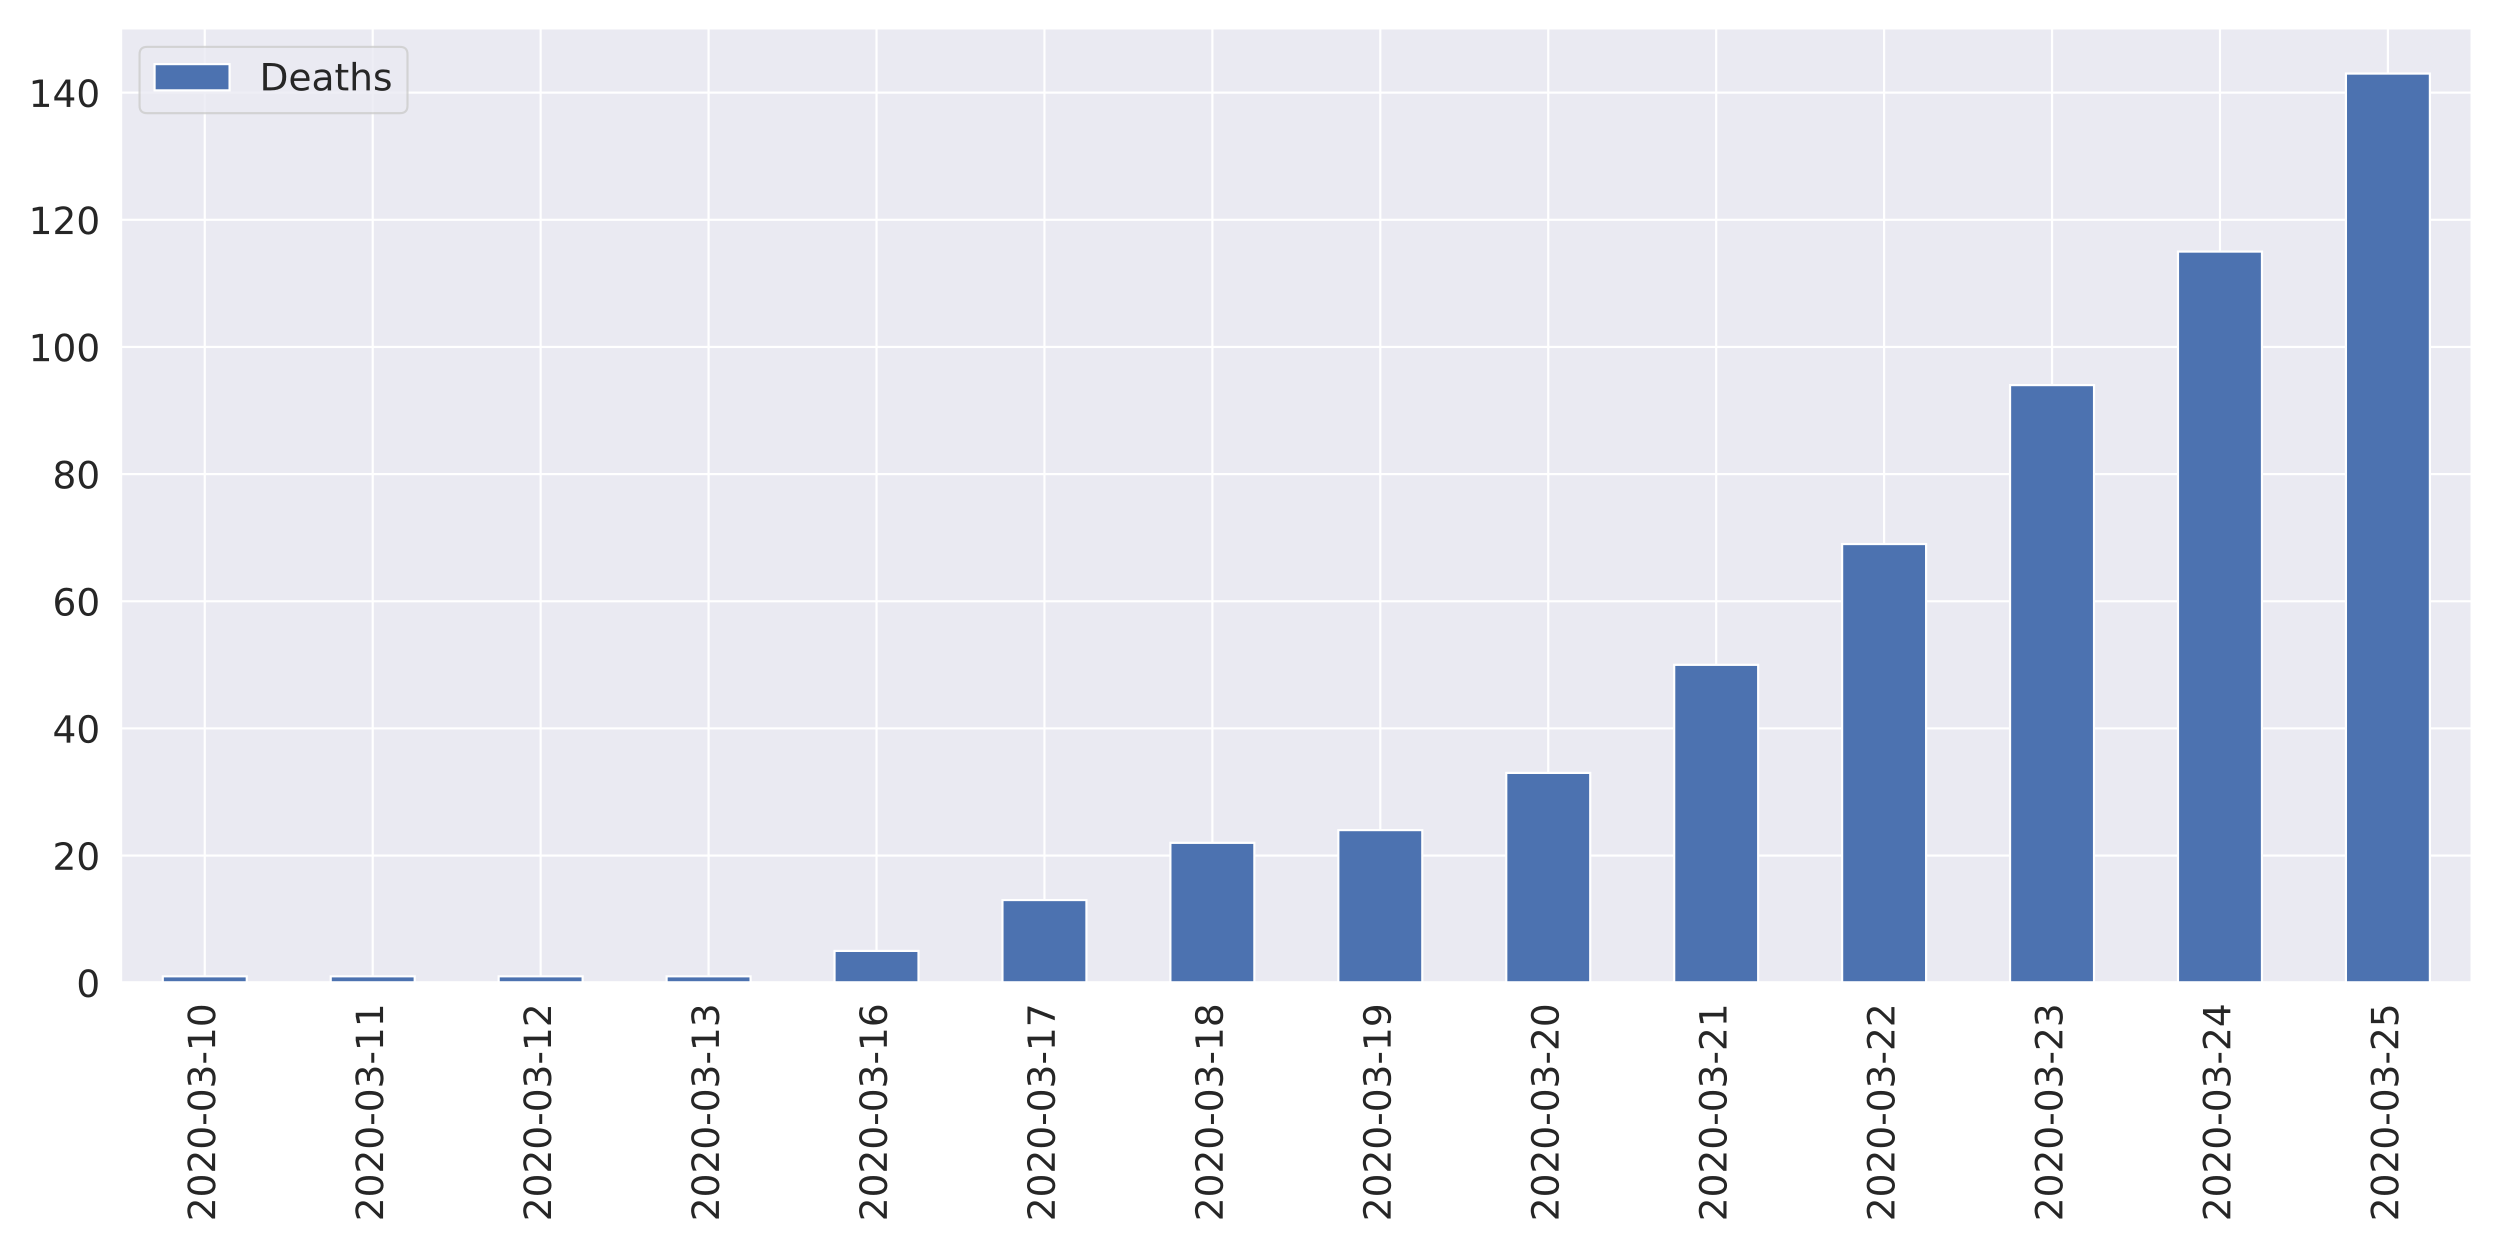
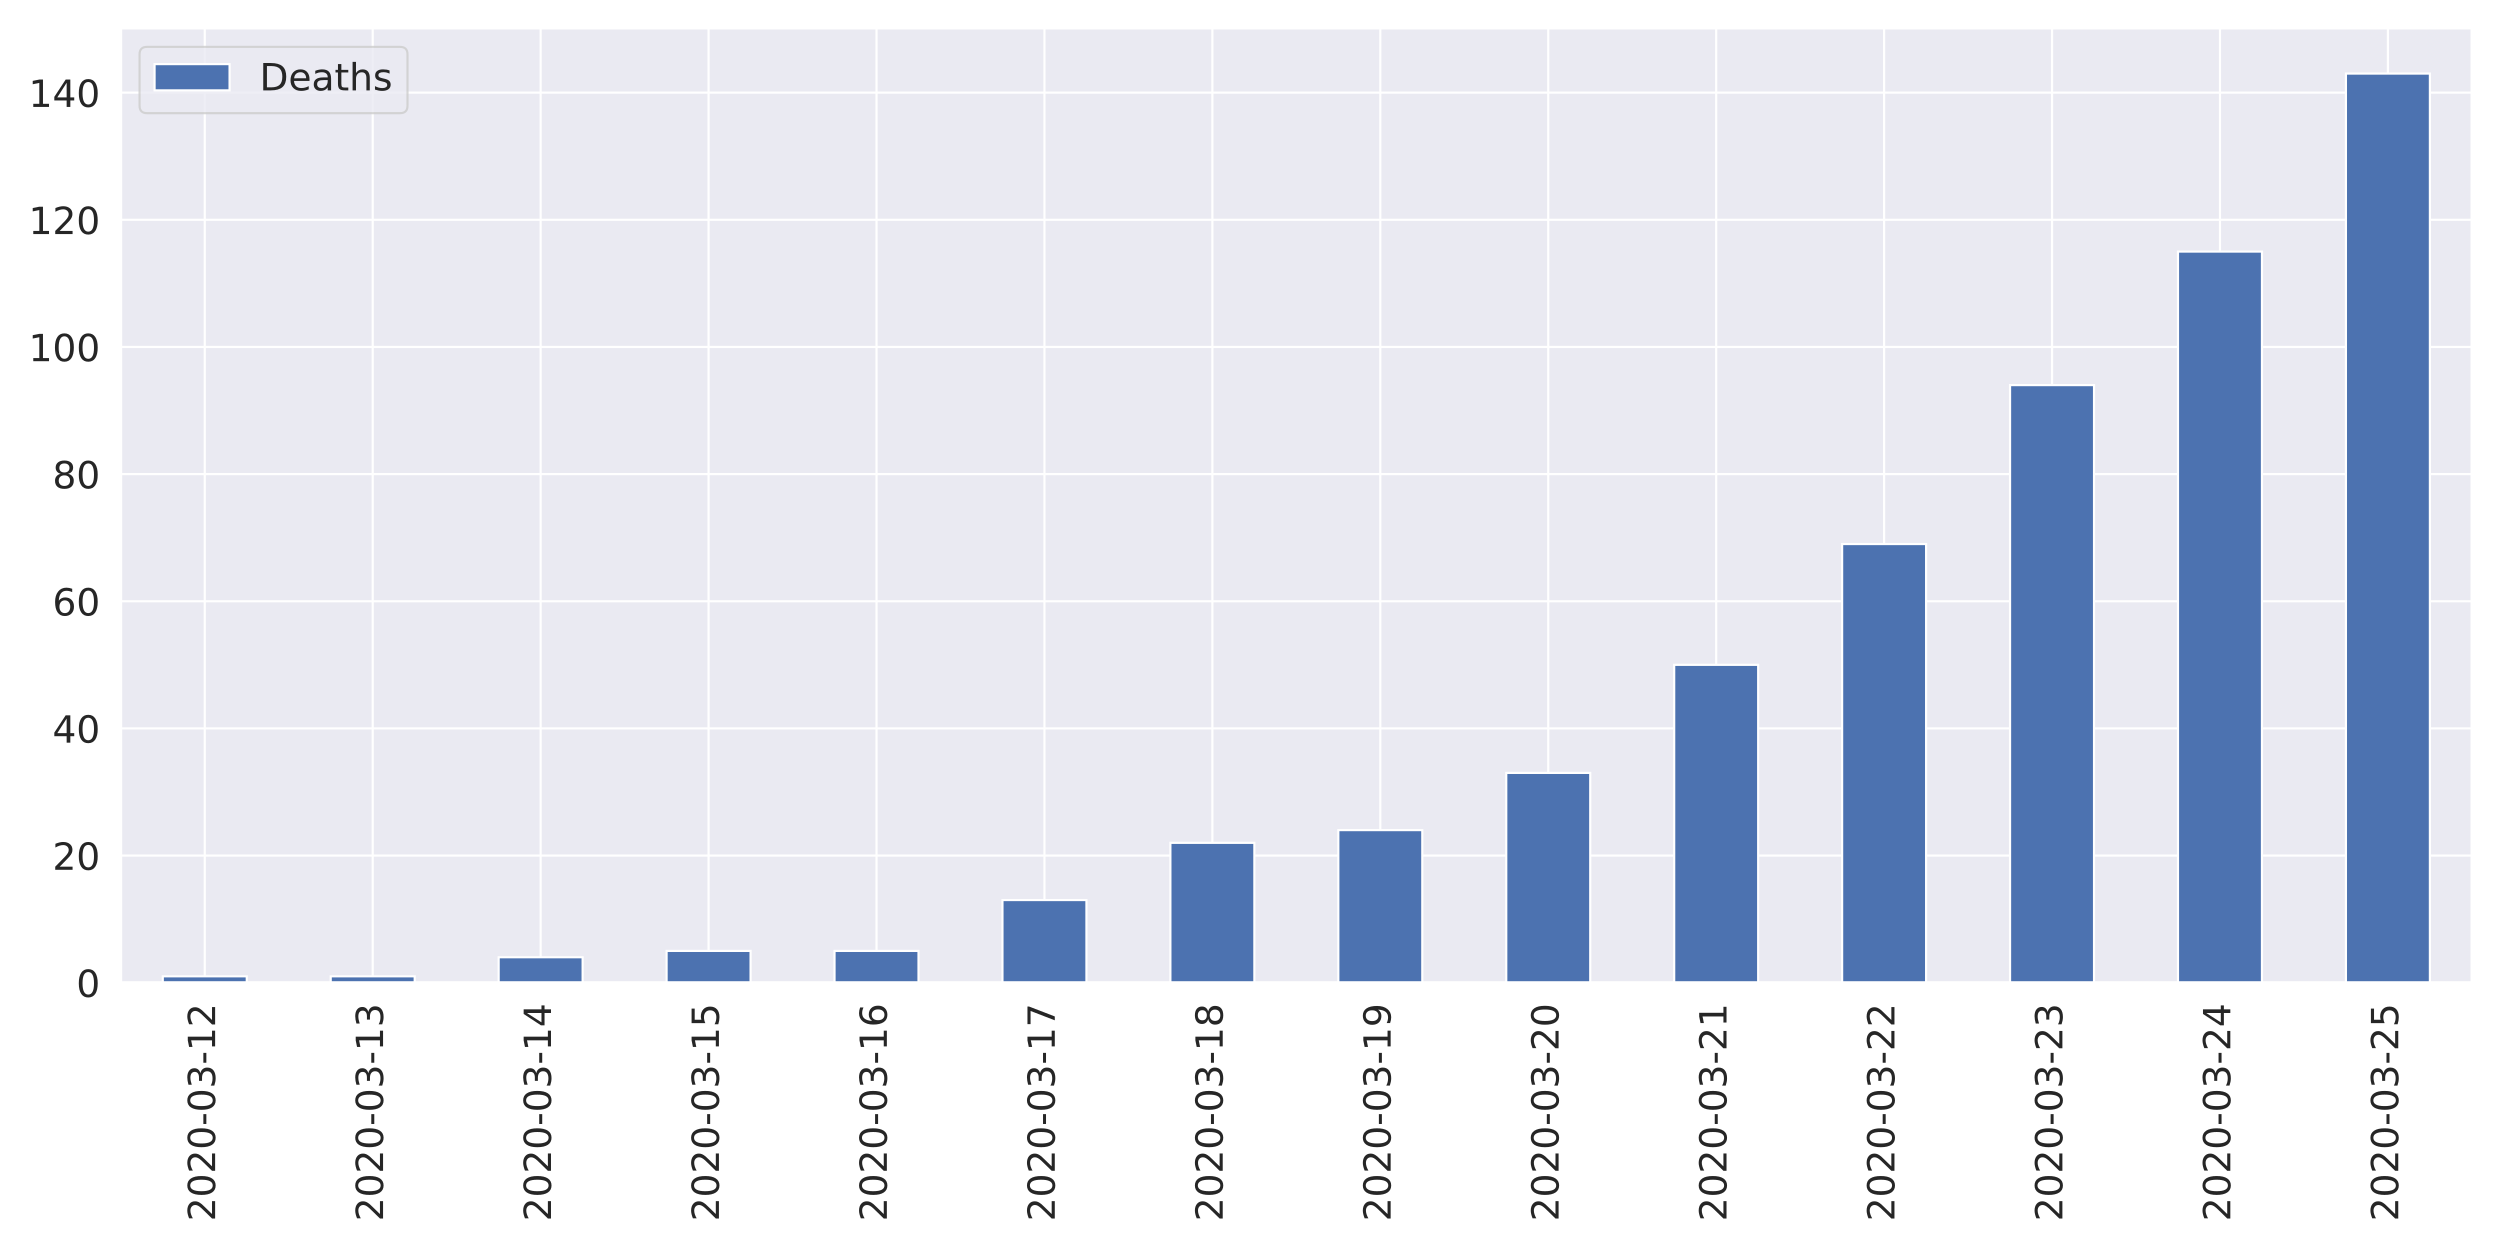
<svg xmlns="http://www.w3.org/2000/svg" xmlns:xlink="http://www.w3.org/1999/xlink" height="576pt" version="1.1" viewBox="0 0 1152 576" width="1152pt">
  <defs>
    <style type="text/css">
*{stroke-linecap:butt;stroke-linejoin:round;}
  </style>
  </defs>
  <g id="figure_1">
    <g id="patch_1">
      <path d="M 0 576  L 1152 576  L 1152 0  L 0 0  z " style="fill:#ffffff;" />
    </g>
    <g id="axes_1">
      <g id="patch_2">
        <path d="M 55.67 452.83  L 1139.04 452.83  L 1139.04 12.96  L 55.67 12.96  z " style="fill:#eaeaf2;" />
      </g>
      <g id="matplotlib.axis_1">
        <g id="xtick_1">
          <g id="line2d_1">
            <path clip-path="url(#p32ae984a57)" d="M 94.362 452.83  L 94.362 12.96  " style="fill:none;stroke:#ffffff;stroke-linecap:round;" />
          </g>
          <g id="text_1">
            <defs>
              <path d="M 19.188 8.297  L 53.609 8.297  L 53.609 0  L 7.328 0  L 7.328 8.297  Q 12.938 14.109 22.625 23.891  Q 32.328 33.688 34.812 36.531  Q 39.547 41.844 41.422 45.531  Q 43.312 49.219 43.312 52.781  Q 43.312 58.594 39.234 62.25  Q 35.156 65.922 28.609 65.922  Q 23.969 65.922 18.812 64.312  Q 13.672 62.703 7.812 59.422  L 7.812 69.391  Q 13.766 71.781 18.938 73  Q 24.125 74.219 28.422 74.219  Q 39.75 74.219 46.484 68.547  Q 53.219 62.891 53.219 53.422  Q 53.219 48.922 51.531 44.891  Q 49.859 40.875 45.406 35.406  Q 44.188 33.984 37.641 27.219  Q 31.109 20.453 19.188 8.297  z " id="DejaVuSans-50" />
              <path d="M 31.781 66.406  Q 24.172 66.406 20.328 58.906  Q 16.5 51.422 16.5 36.375  Q 16.5 21.391 20.328 13.891  Q 24.172 6.391 31.781 6.391  Q 39.453 6.391 43.281 13.891  Q 47.125 21.391 47.125 36.375  Q 47.125 51.422 43.281 58.906  Q 39.453 66.406 31.781 66.406  z M 31.781 74.219  Q 44.047 74.219 50.516 64.516  Q 56.984 54.828 56.984 36.375  Q 56.984 17.969 50.516 8.266  Q 44.047 -1.422 31.781 -1.422  Q 19.531 -1.422 13.062 8.266  Q 6.594 17.969 6.594 36.375  Q 6.594 54.828 13.062 64.516  Q 19.531 74.219 31.781 74.219  z " id="DejaVuSans-48" />
              <path d="M 4.891 31.391  L 31.203 31.391  L 31.203 23.391  L 4.891 23.391  z " id="DejaVuSans-45" />
              <path d="M 40.578 39.312  Q 47.656 37.797 51.625 33  Q 55.609 28.219 55.609 21.188  Q 55.609 10.406 48.188 4.484  Q 40.766 -1.422 27.094 -1.422  Q 22.516 -1.422 17.656 -0.516  Q 12.797 0.391 7.625 2.203  L 7.625 11.719  Q 11.719 9.328 16.594 8.109  Q 21.484 6.891 26.812 6.891  Q 36.078 6.891 40.938 10.547  Q 45.797 14.203 45.797 21.188  Q 45.797 27.641 41.281 31.266  Q 36.766 34.906 28.719 34.906  L 20.219 34.906  L 20.219 43.016  L 29.109 43.016  Q 36.375 43.016 40.234 45.922  Q 44.094 48.828 44.094 54.297  Q 44.094 59.906 40.109 62.906  Q 36.141 65.922 28.719 65.922  Q 24.656 65.922 20.016 65.031  Q 15.375 64.156 9.812 62.312  L 9.812 71.094  Q 15.438 72.656 20.344 73.438  Q 25.25 74.219 29.594 74.219  Q 40.828 74.219 47.359 69.109  Q 53.906 64.016 53.906 55.328  Q 53.906 49.266 50.438 45.094  Q 46.969 40.922 40.578 39.312  z " id="DejaVuSans-51" />
              <path d="M 12.406 8.297  L 28.516 8.297  L 28.516 63.922  L 10.984 60.406  L 10.984 69.391  L 28.422 72.906  L 38.281 72.906  L 38.281 8.297  L 54.391 8.297  L 54.391 0  L 12.406 0  z " id="DejaVuSans-49" />
            </defs>
            <g style="fill:#262626;" transform="translate(99.12999 562.7538)rotate(-90)scale(0.1728 -0.1728)">
              <use xlink:href="#DejaVuSans-50" />
              <use x="63.623" xlink:href="#DejaVuSans-48" />
              <use x="127.246" xlink:href="#DejaVuSans-50" />
              <use x="190.869" xlink:href="#DejaVuSans-48" />
              <use x="254.492" xlink:href="#DejaVuSans-45" />
              <use x="290.576" xlink:href="#DejaVuSans-48" />
              <use x="354.199" xlink:href="#DejaVuSans-51" />
              <use x="417.822" xlink:href="#DejaVuSans-45" />
              <use x="453.906" xlink:href="#DejaVuSans-49" />
-               <use x="517.529" xlink:href="#DejaVuSans-48" />
+               <use x="517.529" xlink:href="#DejaVuSans-50" />
            </g>
          </g>
        </g>
        <g id="xtick_2">
          <g id="line2d_2">
            <path clip-path="url(#p32ae984a57)" d="M 171.745 452.83  L 171.745 12.96  " style="fill:none;stroke:#ffffff;stroke-linecap:round;" />
          </g>
          <g id="text_2">
            <g style="fill:#262626;" transform="translate(176.5136 562.7538)rotate(-90)scale(0.1728 -0.1728)">
              <use xlink:href="#DejaVuSans-50" />
              <use x="63.623" xlink:href="#DejaVuSans-48" />
              <use x="127.246" xlink:href="#DejaVuSans-50" />
              <use x="190.869" xlink:href="#DejaVuSans-48" />
              <use x="254.492" xlink:href="#DejaVuSans-45" />
              <use x="290.576" xlink:href="#DejaVuSans-48" />
              <use x="354.199" xlink:href="#DejaVuSans-51" />
              <use x="417.822" xlink:href="#DejaVuSans-45" />
              <use x="453.906" xlink:href="#DejaVuSans-49" />
-               <use x="517.529" xlink:href="#DejaVuSans-49" />
+               <use x="517.529" xlink:href="#DejaVuSans-51" />
            </g>
          </g>
        </g>
        <g id="xtick_3">
          <g id="line2d_3">
            <path clip-path="url(#p32ae984a57)" d="M 249.129 452.83  L 249.129 12.96  " style="fill:none;stroke:#ffffff;stroke-linecap:round;" />
          </g>
          <g id="text_3">
+             <defs>
+               <path d="M 37.797 64.312  L 12.891 25.391  L 37.797 25.391  z M 35.203 72.906  L 47.609 72.906  L 47.609 25.391  L 58.016 25.391  L 58.016 17.188  L 47.609 17.188  L 47.609 0  L 37.797 0  L 37.797 17.188  L 4.891 17.188  L 4.891 26.703  z " id="DejaVuSans-52" />
+             </defs>
            <g style="fill:#262626;" transform="translate(253.8971 562.7538)rotate(-90)scale(0.1728 -0.1728)">
              <use xlink:href="#DejaVuSans-50" />
              <use x="63.623" xlink:href="#DejaVuSans-48" />
              <use x="127.246" xlink:href="#DejaVuSans-50" />
              <use x="190.869" xlink:href="#DejaVuSans-48" />
              <use x="254.492" xlink:href="#DejaVuSans-45" />
              <use x="290.576" xlink:href="#DejaVuSans-48" />
              <use x="354.199" xlink:href="#DejaVuSans-51" />
              <use x="417.822" xlink:href="#DejaVuSans-45" />
              <use x="453.906" xlink:href="#DejaVuSans-49" />
-               <use x="517.529" xlink:href="#DejaVuSans-50" />
+               <use x="517.529" xlink:href="#DejaVuSans-52" />
            </g>
          </g>
        </g>
        <g id="xtick_4">
          <g id="line2d_4">
            <path clip-path="url(#p32ae984a57)" d="M 326.512 452.83  L 326.512 12.96  " style="fill:none;stroke:#ffffff;stroke-linecap:round;" />
          </g>
          <g id="text_4">
+             <defs>
+               <path d="M 10.797 72.906  L 49.516 72.906  L 49.516 64.594  L 19.828 64.594  L 19.828 46.734  Q 21.969 47.469 24.109 47.828  Q 26.266 48.188 28.422 48.188  Q 40.625 48.188 47.75 41.5  Q 54.891 34.812 54.891 23.391  Q 54.891 11.625 47.562 5.094  Q 40.234 -1.422 26.906 -1.422  Q 22.312 -1.422 17.547 -0.641  Q 12.797 0.141 7.719 1.703  L 7.719 11.625  Q 12.109 9.234 16.797 8.062  Q 21.484 6.891 26.703 6.891  Q 35.156 6.891 40.078 11.328  Q 45.016 15.766 45.016 23.391  Q 45.016 31 40.078 35.438  Q 35.156 39.891 26.703 39.891  Q 22.75 39.891 18.812 39.016  Q 14.891 38.141 10.797 36.281  z " id="DejaVuSans-53" />
+             </defs>
            <g style="fill:#262626;" transform="translate(331.2807 562.7538)rotate(-90)scale(0.1728 -0.1728)">
              <use xlink:href="#DejaVuSans-50" />
              <use x="63.623" xlink:href="#DejaVuSans-48" />
              <use x="127.246" xlink:href="#DejaVuSans-50" />
              <use x="190.869" xlink:href="#DejaVuSans-48" />
              <use x="254.492" xlink:href="#DejaVuSans-45" />
              <use x="290.576" xlink:href="#DejaVuSans-48" />
              <use x="354.199" xlink:href="#DejaVuSans-51" />
              <use x="417.822" xlink:href="#DejaVuSans-45" />
              <use x="453.906" xlink:href="#DejaVuSans-49" />
-               <use x="517.529" xlink:href="#DejaVuSans-51" />
+               <use x="517.529" xlink:href="#DejaVuSans-53" />
            </g>
          </g>
        </g>
        <g id="xtick_5">
          <g id="line2d_5">
            <path clip-path="url(#p32ae984a57)" d="M 403.896 452.83  L 403.896 12.96  " style="fill:none;stroke:#ffffff;stroke-linecap:round;" />
          </g>
          <g id="text_5">
            <defs>
              <path d="M 33.016 40.375  Q 26.375 40.375 22.484 35.828  Q 18.609 31.297 18.609 23.391  Q 18.609 15.531 22.484 10.953  Q 26.375 6.391 33.016 6.391  Q 39.656 6.391 43.531 10.953  Q 47.406 15.531 47.406 23.391  Q 47.406 31.297 43.531 35.828  Q 39.656 40.375 33.016 40.375  z M 52.594 71.297  L 52.594 62.312  Q 48.875 64.062 45.094 64.984  Q 41.312 65.922 37.594 65.922  Q 27.828 65.922 22.672 59.328  Q 17.531 52.734 16.797 39.406  Q 19.672 43.656 24.016 45.922  Q 28.375 48.188 33.594 48.188  Q 44.578 48.188 50.953 41.516  Q 57.328 34.859 57.328 23.391  Q 57.328 12.156 50.688 5.359  Q 44.047 -1.422 33.016 -1.422  Q 20.359 -1.422 13.672 8.266  Q 6.984 17.969 6.984 36.375  Q 6.984 53.656 15.188 63.938  Q 23.391 74.219 37.203 74.219  Q 40.922 74.219 44.703 73.484  Q 48.484 72.75 52.594 71.297  z " id="DejaVuSans-54" />
            </defs>
            <g style="fill:#262626;" transform="translate(408.6643 562.7538)rotate(-90)scale(0.1728 -0.1728)">
              <use xlink:href="#DejaVuSans-50" />
              <use x="63.623" xlink:href="#DejaVuSans-48" />
              <use x="127.246" xlink:href="#DejaVuSans-50" />
              <use x="190.869" xlink:href="#DejaVuSans-48" />
              <use x="254.492" xlink:href="#DejaVuSans-45" />
              <use x="290.576" xlink:href="#DejaVuSans-48" />
              <use x="354.199" xlink:href="#DejaVuSans-51" />
              <use x="417.822" xlink:href="#DejaVuSans-45" />
              <use x="453.906" xlink:href="#DejaVuSans-49" />
              <use x="517.529" xlink:href="#DejaVuSans-54" />
            </g>
          </g>
        </g>
        <g id="xtick_6">
          <g id="line2d_6">
            <path clip-path="url(#p32ae984a57)" d="M 481.28 452.83  L 481.28 12.96  " style="fill:none;stroke:#ffffff;stroke-linecap:round;" />
          </g>
          <g id="text_6">
            <defs>
              <path d="M 8.203 72.906  L 55.078 72.906  L 55.078 68.703  L 28.609 0  L 18.312 0  L 43.219 64.594  L 8.203 64.594  z " id="DejaVuSans-55" />
            </defs>
            <g style="fill:#262626;" transform="translate(486.0478 562.7538)rotate(-90)scale(0.1728 -0.1728)">
              <use xlink:href="#DejaVuSans-50" />
              <use x="63.623" xlink:href="#DejaVuSans-48" />
              <use x="127.246" xlink:href="#DejaVuSans-50" />
              <use x="190.869" xlink:href="#DejaVuSans-48" />
              <use x="254.492" xlink:href="#DejaVuSans-45" />
              <use x="290.576" xlink:href="#DejaVuSans-48" />
              <use x="354.199" xlink:href="#DejaVuSans-51" />
              <use x="417.822" xlink:href="#DejaVuSans-45" />
              <use x="453.906" xlink:href="#DejaVuSans-49" />
              <use x="517.529" xlink:href="#DejaVuSans-55" />
            </g>
          </g>
        </g>
        <g id="xtick_7">
          <g id="line2d_7">
            <path clip-path="url(#p32ae984a57)" d="M 558.663 452.83  L 558.663 12.96  " style="fill:none;stroke:#ffffff;stroke-linecap:round;" />
          </g>
          <g id="text_7">
            <defs>
              <path d="M 31.781 34.625  Q 24.75 34.625 20.719 30.859  Q 16.703 27.094 16.703 20.516  Q 16.703 13.922 20.719 10.156  Q 24.75 6.391 31.781 6.391  Q 38.812 6.391 42.859 10.172  Q 46.922 13.969 46.922 20.516  Q 46.922 27.094 42.891 30.859  Q 38.875 34.625 31.781 34.625  z M 21.922 38.812  Q 15.578 40.375 12.031 44.719  Q 8.5 49.078 8.5 55.328  Q 8.5 64.062 14.719 69.141  Q 20.953 74.219 31.781 74.219  Q 42.672 74.219 48.875 69.141  Q 55.078 64.062 55.078 55.328  Q 55.078 49.078 51.531 44.719  Q 48 40.375 41.703 38.812  Q 48.828 37.156 52.797 32.312  Q 56.781 27.484 56.781 20.516  Q 56.781 9.906 50.312 4.234  Q 43.844 -1.422 31.781 -1.422  Q 19.734 -1.422 13.25 4.234  Q 6.781 9.906 6.781 20.516  Q 6.781 27.484 10.781 32.312  Q 14.797 37.156 21.922 38.812  z M 18.312 54.391  Q 18.312 48.734 21.844 45.562  Q 25.391 42.391 31.781 42.391  Q 38.141 42.391 41.719 45.562  Q 45.312 48.734 45.312 54.391  Q 45.312 60.062 41.719 63.234  Q 38.141 66.406 31.781 66.406  Q 25.391 66.406 21.844 63.234  Q 18.312 60.062 18.312 54.391  z " id="DejaVuSans-56" />
            </defs>
            <g style="fill:#262626;" transform="translate(563.4314 562.7538)rotate(-90)scale(0.1728 -0.1728)">
              <use xlink:href="#DejaVuSans-50" />
              <use x="63.623" xlink:href="#DejaVuSans-48" />
              <use x="127.246" xlink:href="#DejaVuSans-50" />
              <use x="190.869" xlink:href="#DejaVuSans-48" />
              <use x="254.492" xlink:href="#DejaVuSans-45" />
              <use x="290.576" xlink:href="#DejaVuSans-48" />
              <use x="354.199" xlink:href="#DejaVuSans-51" />
              <use x="417.822" xlink:href="#DejaVuSans-45" />
              <use x="453.906" xlink:href="#DejaVuSans-49" />
              <use x="517.529" xlink:href="#DejaVuSans-56" />
            </g>
          </g>
        </g>
        <g id="xtick_8">
          <g id="line2d_8">
            <path clip-path="url(#p32ae984a57)" d="M 636.047 452.83  L 636.047 12.96  " style="fill:none;stroke:#ffffff;stroke-linecap:round;" />
          </g>
          <g id="text_8">
            <defs>
              <path d="M 10.984 1.516  L 10.984 10.5  Q 14.703 8.734 18.5 7.812  Q 22.312 6.891 25.984 6.891  Q 35.75 6.891 40.891 13.453  Q 46.047 20.016 46.781 33.406  Q 43.953 29.203 39.594 26.953  Q 35.25 24.703 29.984 24.703  Q 19.047 24.703 12.672 31.312  Q 6.297 37.938 6.297 49.422  Q 6.297 60.641 12.938 67.422  Q 19.578 74.219 30.609 74.219  Q 43.266 74.219 49.922 64.516  Q 56.594 54.828 56.594 36.375  Q 56.594 19.141 48.406 8.859  Q 40.234 -1.422 26.422 -1.422  Q 22.703 -1.422 18.891 -0.688  Q 15.094 0.047 10.984 1.516  z M 30.609 32.422  Q 37.25 32.422 41.125 36.953  Q 45.016 41.5 45.016 49.422  Q 45.016 57.281 41.125 61.844  Q 37.25 66.406 30.609 66.406  Q 23.969 66.406 20.094 61.844  Q 16.219 57.281 16.219 49.422  Q 16.219 41.5 20.094 36.953  Q 23.969 32.422 30.609 32.422  z " id="DejaVuSans-57" />
            </defs>
            <g style="fill:#262626;" transform="translate(640.815 562.7538)rotate(-90)scale(0.1728 -0.1728)">
              <use xlink:href="#DejaVuSans-50" />
              <use x="63.623" xlink:href="#DejaVuSans-48" />
              <use x="127.246" xlink:href="#DejaVuSans-50" />
              <use x="190.869" xlink:href="#DejaVuSans-48" />
              <use x="254.492" xlink:href="#DejaVuSans-45" />
              <use x="290.576" xlink:href="#DejaVuSans-48" />
              <use x="354.199" xlink:href="#DejaVuSans-51" />
              <use x="417.822" xlink:href="#DejaVuSans-45" />
              <use x="453.906" xlink:href="#DejaVuSans-49" />
              <use x="517.529" xlink:href="#DejaVuSans-57" />
            </g>
          </g>
        </g>
        <g id="xtick_9">
          <g id="line2d_9">
            <path clip-path="url(#p32ae984a57)" d="M 713.43 452.83  L 713.43 12.96  " style="fill:none;stroke:#ffffff;stroke-linecap:round;" />
          </g>
          <g id="text_9">
            <g style="fill:#262626;" transform="translate(718.1986 562.7538)rotate(-90)scale(0.1728 -0.1728)">
              <use xlink:href="#DejaVuSans-50" />
              <use x="63.623" xlink:href="#DejaVuSans-48" />
              <use x="127.246" xlink:href="#DejaVuSans-50" />
              <use x="190.869" xlink:href="#DejaVuSans-48" />
              <use x="254.492" xlink:href="#DejaVuSans-45" />
              <use x="290.576" xlink:href="#DejaVuSans-48" />
              <use x="354.199" xlink:href="#DejaVuSans-51" />
              <use x="417.822" xlink:href="#DejaVuSans-45" />
              <use x="453.906" xlink:href="#DejaVuSans-50" />
              <use x="517.529" xlink:href="#DejaVuSans-48" />
            </g>
          </g>
        </g>
        <g id="xtick_10">
          <g id="line2d_10">
            <path clip-path="url(#p32ae984a57)" d="M 790.814 452.83  L 790.814 12.96  " style="fill:none;stroke:#ffffff;stroke-linecap:round;" />
          </g>
          <g id="text_10">
            <g style="fill:#262626;" transform="translate(795.5821 562.7538)rotate(-90)scale(0.1728 -0.1728)">
              <use xlink:href="#DejaVuSans-50" />
              <use x="63.623" xlink:href="#DejaVuSans-48" />
              <use x="127.246" xlink:href="#DejaVuSans-50" />
              <use x="190.869" xlink:href="#DejaVuSans-48" />
              <use x="254.492" xlink:href="#DejaVuSans-45" />
              <use x="290.576" xlink:href="#DejaVuSans-48" />
              <use x="354.199" xlink:href="#DejaVuSans-51" />
              <use x="417.822" xlink:href="#DejaVuSans-45" />
              <use x="453.906" xlink:href="#DejaVuSans-50" />
              <use x="517.529" xlink:href="#DejaVuSans-49" />
            </g>
          </g>
        </g>
        <g id="xtick_11">
          <g id="line2d_11">
            <path clip-path="url(#p32ae984a57)" d="M 868.197 452.83  L 868.197 12.96  " style="fill:none;stroke:#ffffff;stroke-linecap:round;" />
          </g>
          <g id="text_11">
            <g style="fill:#262626;" transform="translate(872.9657 562.7538)rotate(-90)scale(0.1728 -0.1728)">
              <use xlink:href="#DejaVuSans-50" />
              <use x="63.623" xlink:href="#DejaVuSans-48" />
              <use x="127.246" xlink:href="#DejaVuSans-50" />
              <use x="190.869" xlink:href="#DejaVuSans-48" />
              <use x="254.492" xlink:href="#DejaVuSans-45" />
              <use x="290.576" xlink:href="#DejaVuSans-48" />
              <use x="354.199" xlink:href="#DejaVuSans-51" />
              <use x="417.822" xlink:href="#DejaVuSans-45" />
              <use x="453.906" xlink:href="#DejaVuSans-50" />
              <use x="517.529" xlink:href="#DejaVuSans-50" />
            </g>
          </g>
        </g>
        <g id="xtick_12">
          <g id="line2d_12">
            <path clip-path="url(#p32ae984a57)" d="M 945.581 452.83  L 945.581 12.96  " style="fill:none;stroke:#ffffff;stroke-linecap:round;" />
          </g>
          <g id="text_12">
            <g style="fill:#262626;" transform="translate(950.3493 562.7538)rotate(-90)scale(0.1728 -0.1728)">
              <use xlink:href="#DejaVuSans-50" />
              <use x="63.623" xlink:href="#DejaVuSans-48" />
              <use x="127.246" xlink:href="#DejaVuSans-50" />
              <use x="190.869" xlink:href="#DejaVuSans-48" />
              <use x="254.492" xlink:href="#DejaVuSans-45" />
              <use x="290.576" xlink:href="#DejaVuSans-48" />
              <use x="354.199" xlink:href="#DejaVuSans-51" />
              <use x="417.822" xlink:href="#DejaVuSans-45" />
              <use x="453.906" xlink:href="#DejaVuSans-50" />
              <use x="517.529" xlink:href="#DejaVuSans-51" />
            </g>
          </g>
        </g>
        <g id="xtick_13">
          <g id="line2d_13">
            <path clip-path="url(#p32ae984a57)" d="M 1022.965 452.83  L 1022.965 12.96  " style="fill:none;stroke:#ffffff;stroke-linecap:round;" />
          </g>
          <g id="text_13">
-             <defs>
-               <path d="M 37.797 64.312  L 12.891 25.391  L 37.797 25.391  z M 35.203 72.906  L 47.609 72.906  L 47.609 25.391  L 58.016 25.391  L 58.016 17.188  L 47.609 17.188  L 47.609 0  L 37.797 0  L 37.797 17.188  L 4.891 17.188  L 4.891 26.703  z " id="DejaVuSans-52" />
-             </defs>
            <g style="fill:#262626;" transform="translate(1027.733 562.7538)rotate(-90)scale(0.1728 -0.1728)">
              <use xlink:href="#DejaVuSans-50" />
              <use x="63.623" xlink:href="#DejaVuSans-48" />
              <use x="127.246" xlink:href="#DejaVuSans-50" />
              <use x="190.869" xlink:href="#DejaVuSans-48" />
              <use x="254.492" xlink:href="#DejaVuSans-45" />
              <use x="290.576" xlink:href="#DejaVuSans-48" />
              <use x="354.199" xlink:href="#DejaVuSans-51" />
              <use x="417.822" xlink:href="#DejaVuSans-45" />
              <use x="453.906" xlink:href="#DejaVuSans-50" />
              <use x="517.529" xlink:href="#DejaVuSans-52" />
            </g>
          </g>
        </g>
        <g id="xtick_14">
          <g id="line2d_14">
            <path clip-path="url(#p32ae984a57)" d="M 1100.348 452.83  L 1100.348 12.96  " style="fill:none;stroke:#ffffff;stroke-linecap:round;" />
          </g>
          <g id="text_14">
-             <defs>
-               <path d="M 10.797 72.906  L 49.516 72.906  L 49.516 64.594  L 19.828 64.594  L 19.828 46.734  Q 21.969 47.469 24.109 47.828  Q 26.266 48.188 28.422 48.188  Q 40.625 48.188 47.75 41.5  Q 54.891 34.812 54.891 23.391  Q 54.891 11.625 47.562 5.094  Q 40.234 -1.422 26.906 -1.422  Q 22.312 -1.422 17.547 -0.641  Q 12.797 0.141 7.719 1.703  L 7.719 11.625  Q 12.109 9.234 16.797 8.062  Q 21.484 6.891 26.703 6.891  Q 35.156 6.891 40.078 11.328  Q 45.016 15.766 45.016 23.391  Q 45.016 31 40.078 35.438  Q 35.156 39.891 26.703 39.891  Q 22.75 39.891 18.812 39.016  Q 14.891 38.141 10.797 36.281  z " id="DejaVuSans-53" />
-             </defs>
            <g style="fill:#262626;" transform="translate(1105.116 562.7538)rotate(-90)scale(0.1728 -0.1728)">
              <use xlink:href="#DejaVuSans-50" />
              <use x="63.623" xlink:href="#DejaVuSans-48" />
              <use x="127.246" xlink:href="#DejaVuSans-50" />
              <use x="190.869" xlink:href="#DejaVuSans-48" />
              <use x="254.492" xlink:href="#DejaVuSans-45" />
              <use x="290.576" xlink:href="#DejaVuSans-48" />
              <use x="354.199" xlink:href="#DejaVuSans-51" />
              <use x="417.822" xlink:href="#DejaVuSans-45" />
              <use x="453.906" xlink:href="#DejaVuSans-50" />
              <use x="517.529" xlink:href="#DejaVuSans-53" />
            </g>
          </g>
        </g>
      </g>
      <g id="matplotlib.axis_2">
        <g id="ytick_1">
          <g id="line2d_15">
            <path clip-path="url(#p32ae984a57)" d="M 55.67 452.83  L 1139.04 452.83  " style="fill:none;stroke:#ffffff;stroke-linecap:round;" />
          </g>
          <g id="text_15">
            <g style="fill:#262626;" transform="translate(35.1756 459.3951)scale(0.1728 -0.1728)">
              <use xlink:href="#DejaVuSans-48" />
            </g>
          </g>
        </g>
        <g id="ytick_2">
          <g id="line2d_16">
            <path clip-path="url(#p32ae984a57)" d="M 55.67 394.239  L 1139.04 394.239  " style="fill:none;stroke:#ffffff;stroke-linecap:round;" />
          </g>
          <g id="text_16">
            <g style="fill:#262626;" transform="translate(24.1812 400.8043)scale(0.1728 -0.1728)">
              <use xlink:href="#DejaVuSans-50" />
              <use x="63.623" xlink:href="#DejaVuSans-48" />
            </g>
          </g>
        </g>
        <g id="ytick_3">
          <g id="line2d_17">
            <path clip-path="url(#p32ae984a57)" d="M 55.67 335.649  L 1139.04 335.649  " style="fill:none;stroke:#ffffff;stroke-linecap:round;" />
          </g>
          <g id="text_17">
            <g style="fill:#262626;" transform="translate(24.1812 342.2136)scale(0.1728 -0.1728)">
              <use xlink:href="#DejaVuSans-52" />
              <use x="63.623" xlink:href="#DejaVuSans-48" />
            </g>
          </g>
        </g>
        <g id="ytick_4">
          <g id="line2d_18">
            <path clip-path="url(#p32ae984a57)" d="M 55.67 277.058  L 1139.04 277.058  " style="fill:none;stroke:#ffffff;stroke-linecap:round;" />
          </g>
          <g id="text_18">
            <g style="fill:#262626;" transform="translate(24.1812 283.6228)scale(0.1728 -0.1728)">
              <use xlink:href="#DejaVuSans-54" />
              <use x="63.623" xlink:href="#DejaVuSans-48" />
            </g>
          </g>
        </g>
        <g id="ytick_5">
          <g id="line2d_19">
            <path clip-path="url(#p32ae984a57)" d="M 55.67 218.467  L 1139.04 218.467  " style="fill:none;stroke:#ffffff;stroke-linecap:round;" />
          </g>
          <g id="text_19">
            <g style="fill:#262626;" transform="translate(24.1812 225.0321)scale(0.1728 -0.1728)">
              <use xlink:href="#DejaVuSans-56" />
              <use x="63.623" xlink:href="#DejaVuSans-48" />
            </g>
          </g>
        </g>
        <g id="ytick_6">
          <g id="line2d_20">
            <path clip-path="url(#p32ae984a57)" d="M 55.67 159.876  L 1139.04 159.876  " style="fill:none;stroke:#ffffff;stroke-linecap:round;" />
          </g>
          <g id="text_20">
            <g style="fill:#262626;" transform="translate(13.1868 166.4413)scale(0.1728 -0.1728)">
              <use xlink:href="#DejaVuSans-49" />
              <use x="63.623" xlink:href="#DejaVuSans-48" />
              <use x="127.246" xlink:href="#DejaVuSans-48" />
            </g>
          </g>
        </g>
        <g id="ytick_7">
          <g id="line2d_21">
            <path clip-path="url(#p32ae984a57)" d="M 55.67 101.286  L 1139.04 101.286  " style="fill:none;stroke:#ffffff;stroke-linecap:round;" />
          </g>
          <g id="text_21">
            <g style="fill:#262626;" transform="translate(13.1868 107.8506)scale(0.1728 -0.1728)">
              <use xlink:href="#DejaVuSans-49" />
              <use x="63.623" xlink:href="#DejaVuSans-50" />
              <use x="127.246" xlink:href="#DejaVuSans-48" />
            </g>
          </g>
        </g>
        <g id="ytick_8">
          <g id="line2d_22">
            <path clip-path="url(#p32ae984a57)" d="M 55.67 42.695  L 1139.04 42.695  " style="fill:none;stroke:#ffffff;stroke-linecap:round;" />
          </g>
          <g id="text_22">
            <g style="fill:#262626;" transform="translate(13.1868 49.25985)scale(0.1728 -0.1728)">
              <use xlink:href="#DejaVuSans-49" />
              <use x="63.623" xlink:href="#DejaVuSans-52" />
              <use x="127.246" xlink:href="#DejaVuSans-48" />
            </g>
          </g>
        </g>
      </g>
      <g id="patch_3">
        <path clip-path="url(#p32ae984a57)" d="M 75.016 452.83  L 113.708 452.83  L 113.708 449.9  L 75.016 449.9  z " style="fill:#4c72b0;stroke:#ffffff;stroke-linejoin:miter;" />
      </g>
      <g id="patch_4">
        <path clip-path="url(#p32ae984a57)" d="M 152.399 452.83  L 191.091 452.83  L 191.091 449.9  L 152.399 449.9  z " style="fill:#4c72b0;stroke:#ffffff;stroke-linejoin:miter;" />
      </g>
      <g id="patch_5">
-         <path clip-path="url(#p32ae984a57)" d="M 229.783 452.83  L 268.475 452.83  L 268.475 449.9  L 229.783 449.9  z " style="fill:#4c72b0;stroke:#ffffff;stroke-linejoin:miter;" />
+         <path clip-path="url(#p32ae984a57)" d="M 229.783 452.83  L 268.475 452.83  L 268.475 441.112  L 229.783 441.112  z " style="fill:#4c72b0;stroke:#ffffff;stroke-linejoin:miter;" />
      </g>
      <g id="patch_6">
-         <path clip-path="url(#p32ae984a57)" d="M 307.167 452.83  L 345.858 452.83  L 345.858 449.9  L 307.167 449.9  z " style="fill:#4c72b0;stroke:#ffffff;stroke-linejoin:miter;" />
+         <path clip-path="url(#p32ae984a57)" d="M 307.167 452.83  L 345.858 452.83  L 345.858 438.182  L 307.167 438.182  z " style="fill:#4c72b0;stroke:#ffffff;stroke-linejoin:miter;" />
      </g>
      <g id="patch_7">
        <path clip-path="url(#p32ae984a57)" d="M 384.55 452.83  L 423.242 452.83  L 423.242 438.182  L 384.55 438.182  z " style="fill:#4c72b0;stroke:#ffffff;stroke-linejoin:miter;" />
      </g>
      <g id="patch_8">
        <path clip-path="url(#p32ae984a57)" d="M 461.934 452.83  L 500.626 452.83  L 500.626 414.746  L 461.934 414.746  z " style="fill:#4c72b0;stroke:#ffffff;stroke-linejoin:miter;" />
      </g>
      <g id="patch_9">
        <path clip-path="url(#p32ae984a57)" d="M 539.317 452.83  L 578.009 452.83  L 578.009 388.38  L 539.317 388.38  z " style="fill:#4c72b0;stroke:#ffffff;stroke-linejoin:miter;" />
      </g>
      <g id="patch_10">
        <path clip-path="url(#p32ae984a57)" d="M 616.701 452.83  L 655.393 452.83  L 655.393 382.521  L 616.701 382.521  z " style="fill:#4c72b0;stroke:#ffffff;stroke-linejoin:miter;" />
      </g>
      <g id="patch_11">
        <path clip-path="url(#p32ae984a57)" d="M 694.084 452.83  L 732.776 452.83  L 732.776 356.155  L 694.084 356.155  z " style="fill:#4c72b0;stroke:#ffffff;stroke-linejoin:miter;" />
      </g>
      <g id="patch_12">
        <path clip-path="url(#p32ae984a57)" d="M 771.468 452.83  L 810.16 452.83  L 810.16 306.353  L 771.468 306.353  z " style="fill:#4c72b0;stroke:#ffffff;stroke-linejoin:miter;" />
      </g>
      <g id="patch_13">
        <path clip-path="url(#p32ae984a57)" d="M 848.852 452.83  L 887.543 452.83  L 887.543 250.692  L 848.852 250.692  z " style="fill:#4c72b0;stroke:#ffffff;stroke-linejoin:miter;" />
      </g>
      <g id="patch_14">
        <path clip-path="url(#p32ae984a57)" d="M 926.235 452.83  L 964.927 452.83  L 964.927 177.454  L 926.235 177.454  z " style="fill:#4c72b0;stroke:#ffffff;stroke-linejoin:miter;" />
      </g>
      <g id="patch_15">
        <path clip-path="url(#p32ae984a57)" d="M 1003.619 452.83  L 1042.311 452.83  L 1042.311 115.933  L 1003.619 115.933  z " style="fill:#4c72b0;stroke:#ffffff;stroke-linejoin:miter;" />
      </g>
      <g id="patch_16">
        <path clip-path="url(#p32ae984a57)" d="M 1081.002 452.83  L 1119.694 452.83  L 1119.694 33.906  L 1081.002 33.906  z " style="fill:#4c72b0;stroke:#ffffff;stroke-linejoin:miter;" />
      </g>
      <g id="patch_17">
        <path d="M 55.67 452.83  L 55.67 12.96  " style="fill:none;stroke:#ffffff;stroke-linecap:square;stroke-linejoin:miter;stroke-width:1.25;" />
      </g>
      <g id="patch_18">
        <path d="M 1139.04 452.83  L 1139.04 12.96  " style="fill:none;stroke:#ffffff;stroke-linecap:square;stroke-linejoin:miter;stroke-width:1.25;" />
      </g>
      <g id="patch_19">
        <path d="M 55.67 452.83  L 1139.04 452.83  " style="fill:none;stroke:#ffffff;stroke-linecap:square;stroke-linejoin:miter;stroke-width:1.25;" />
      </g>
      <g id="patch_20">
        <path d="M 55.67 12.96  L 1139.04 12.96  " style="fill:none;stroke:#ffffff;stroke-linecap:square;stroke-linejoin:miter;stroke-width:1.25;" />
      </g>
      <g id="legend_1">
        <g id="patch_21">
          <path d="M 67.766 52.148  L 184.317 52.148  Q 187.773 52.148 187.773 48.692  L 187.773 25.056  Q 187.773 21.6 184.317 21.6  L 67.766 21.6  Q 64.31 21.6 64.31 25.056  L 64.31 48.692  Q 64.31 52.148 67.766 52.148  z " style="fill:#eaeaf2;opacity:0.8;stroke:#cccccc;stroke-linejoin:miter;" />
        </g>
        <g id="patch_22">
          <path d="M 71.222 41.642  L 105.782 41.642  L 105.782 29.546  L 71.222 29.546  z " style="fill:#4c72b0;stroke:#ffffff;stroke-linejoin:miter;" />
        </g>
        <g id="text_23">
          <defs>
            <path d="M 19.672 64.797  L 19.672 8.109  L 31.594 8.109  Q 46.688 8.109 53.688 14.938  Q 60.688 21.781 60.688 36.531  Q 60.688 51.172 53.688 57.984  Q 46.688 64.797 31.594 64.797  z M 9.812 72.906  L 30.078 72.906  Q 51.266 72.906 61.172 64.094  Q 71.094 55.281 71.094 36.531  Q 71.094 17.672 61.125 8.828  Q 51.172 0 30.078 0  L 9.812 0  z " id="DejaVuSans-68" />
            <path d="M 56.203 29.594  L 56.203 25.203  L 14.891 25.203  Q 15.484 15.922 20.484 11.062  Q 25.484 6.203 34.422 6.203  Q 39.594 6.203 44.453 7.469  Q 49.312 8.734 54.109 11.281  L 54.109 2.781  Q 49.266 0.734 44.188 -0.344  Q 39.109 -1.422 33.891 -1.422  Q 20.797 -1.422 13.156 6.188  Q 5.516 13.812 5.516 26.812  Q 5.516 40.234 12.766 48.109  Q 20.016 56 32.328 56  Q 43.359 56 49.781 48.891  Q 56.203 41.797 56.203 29.594  z M 47.219 32.234  Q 47.125 39.594 43.094 43.984  Q 39.062 48.391 32.422 48.391  Q 24.906 48.391 20.391 44.141  Q 15.875 39.891 15.188 32.172  z " id="DejaVuSans-101" />
            <path d="M 34.281 27.484  Q 23.391 27.484 19.188 25  Q 14.984 22.516 14.984 16.5  Q 14.984 11.719 18.141 8.906  Q 21.297 6.109 26.703 6.109  Q 34.188 6.109 38.703 11.406  Q 43.219 16.703 43.219 25.484  L 43.219 27.484  z M 52.203 31.203  L 52.203 0  L 43.219 0  L 43.219 8.297  Q 40.141 3.328 35.547 0.953  Q 30.953 -1.422 24.312 -1.422  Q 15.922 -1.422 10.953 3.297  Q 6 8.016 6 15.922  Q 6 25.141 12.172 29.828  Q 18.359 34.516 30.609 34.516  L 43.219 34.516  L 43.219 35.406  Q 43.219 41.609 39.141 45  Q 35.062 48.391 27.688 48.391  Q 23 48.391 18.547 47.266  Q 14.109 46.141 10.016 43.891  L 10.016 52.203  Q 14.938 54.109 19.578 55.047  Q 24.219 56 28.609 56  Q 40.484 56 46.344 49.844  Q 52.203 43.703 52.203 31.203  z " id="DejaVuSans-97" />
            <path d="M 18.312 70.219  L 18.312 54.688  L 36.812 54.688  L 36.812 47.703  L 18.312 47.703  L 18.312 18.016  Q 18.312 11.328 20.141 9.422  Q 21.969 7.516 27.594 7.516  L 36.812 7.516  L 36.812 0  L 27.594 0  Q 17.188 0 13.234 3.875  Q 9.281 7.766 9.281 18.016  L 9.281 47.703  L 2.688 47.703  L 2.688 54.688  L 9.281 54.688  L 9.281 70.219  z " id="DejaVuSans-116" />
            <path d="M 54.891 33.016  L 54.891 0  L 45.906 0  L 45.906 32.719  Q 45.906 40.484 42.875 44.328  Q 39.844 48.188 33.797 48.188  Q 26.516 48.188 22.312 43.547  Q 18.109 38.922 18.109 30.906  L 18.109 0  L 9.078 0  L 9.078 75.984  L 18.109 75.984  L 18.109 46.188  Q 21.344 51.125 25.703 53.562  Q 30.078 56 35.797 56  Q 45.219 56 50.047 50.172  Q 54.891 44.344 54.891 33.016  z " id="DejaVuSans-104" />
            <path d="M 44.281 53.078  L 44.281 44.578  Q 40.484 46.531 36.375 47.5  Q 32.281 48.484 27.875 48.484  Q 21.188 48.484 17.844 46.438  Q 14.5 44.391 14.5 40.281  Q 14.5 37.156 16.891 35.375  Q 19.281 33.594 26.516 31.984  L 29.594 31.297  Q 39.156 29.25 43.188 25.516  Q 47.219 21.781 47.219 15.094  Q 47.219 7.469 41.188 3.016  Q 35.156 -1.422 24.609 -1.422  Q 20.219 -1.422 15.453 -0.562  Q 10.688 0.297 5.422 2  L 5.422 11.281  Q 10.406 8.688 15.234 7.391  Q 20.062 6.109 24.812 6.109  Q 31.156 6.109 34.562 8.281  Q 37.984 10.453 37.984 14.406  Q 37.984 18.062 35.516 20.016  Q 33.062 21.969 24.703 23.781  L 21.578 24.516  Q 13.234 26.266 9.516 29.906  Q 5.812 33.547 5.812 39.891  Q 5.812 47.609 11.281 51.797  Q 16.75 56 26.812 56  Q 31.781 56 36.172 55.266  Q 40.578 54.547 44.281 53.078  z " id="DejaVuSans-115" />
          </defs>
          <g style="fill:#262626;" transform="translate(119.606 41.6421)scale(0.1728 -0.1728)">
            <use xlink:href="#DejaVuSans-68" />
            <use x="77.002" xlink:href="#DejaVuSans-101" />
            <use x="138.525" xlink:href="#DejaVuSans-97" />
            <use x="199.805" xlink:href="#DejaVuSans-116" />
            <use x="239.014" xlink:href="#DejaVuSans-104" />
            <use x="302.393" xlink:href="#DejaVuSans-115" />
          </g>
        </g>
      </g>
    </g>
  </g>
  <defs>
    <clipPath id="p32ae984a57">
      <rect height="439.87" width="1083.37" x="55.67" y="12.96" />
    </clipPath>
  </defs>
</svg>
